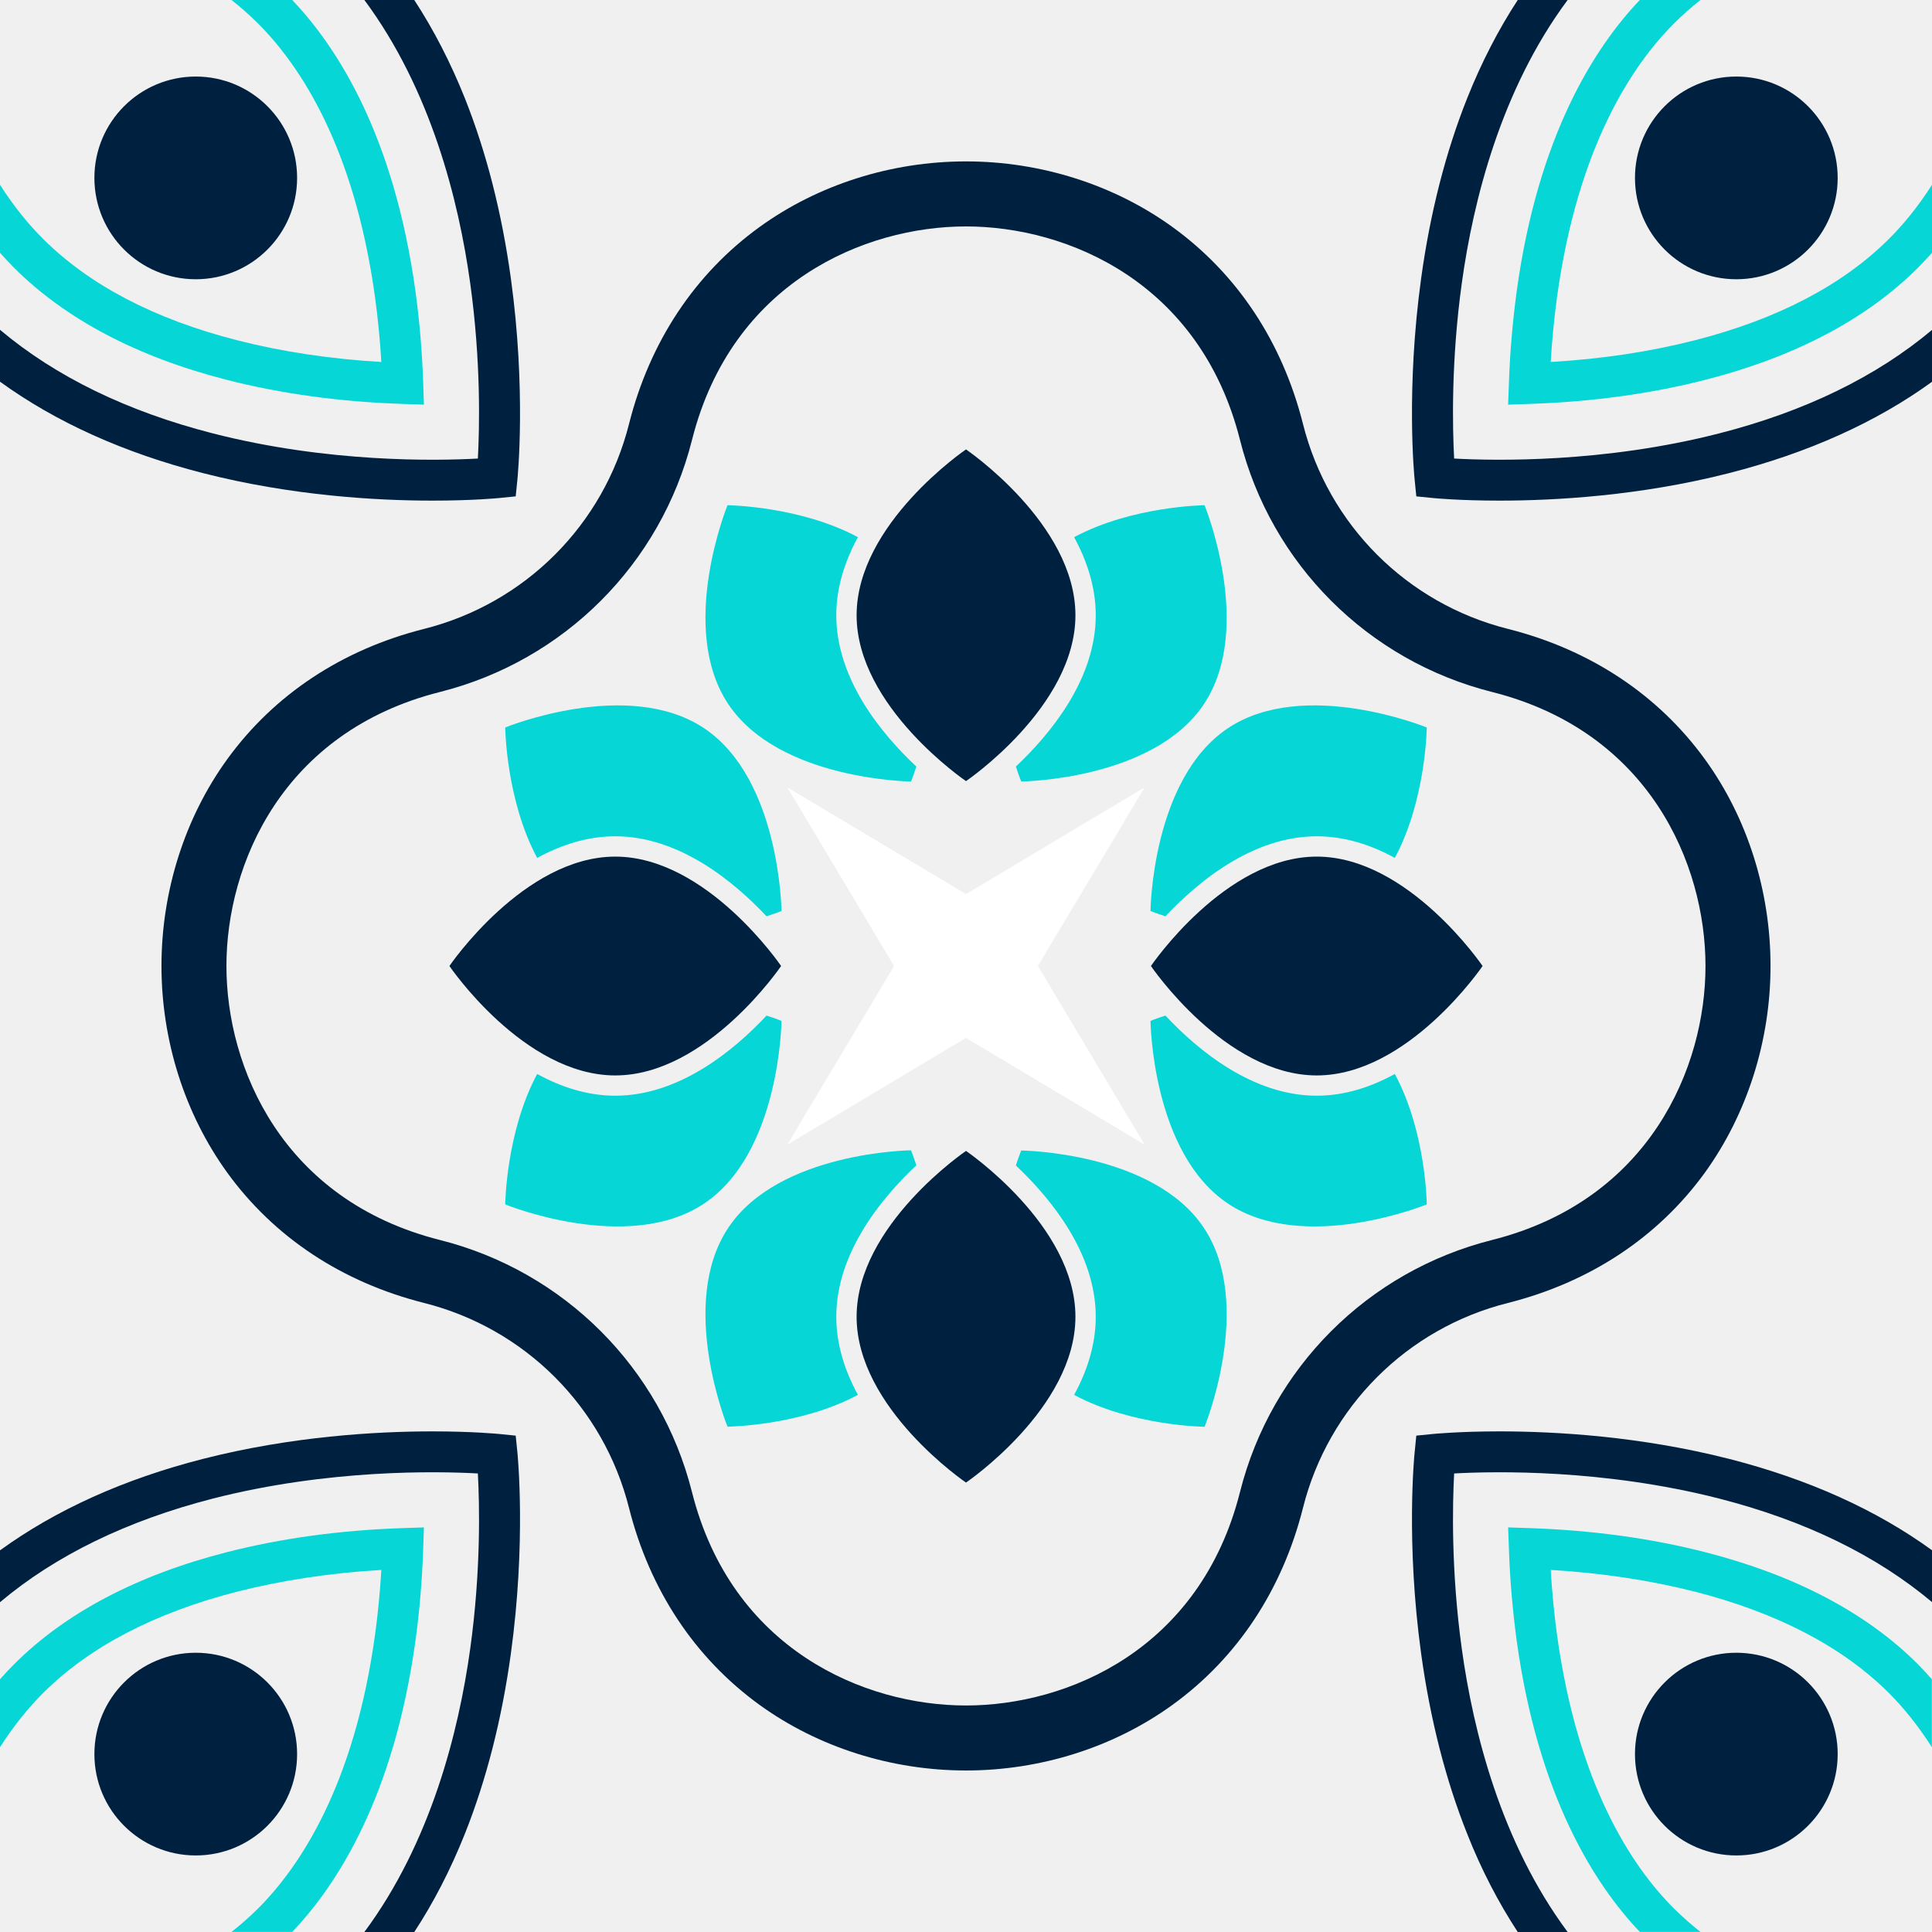
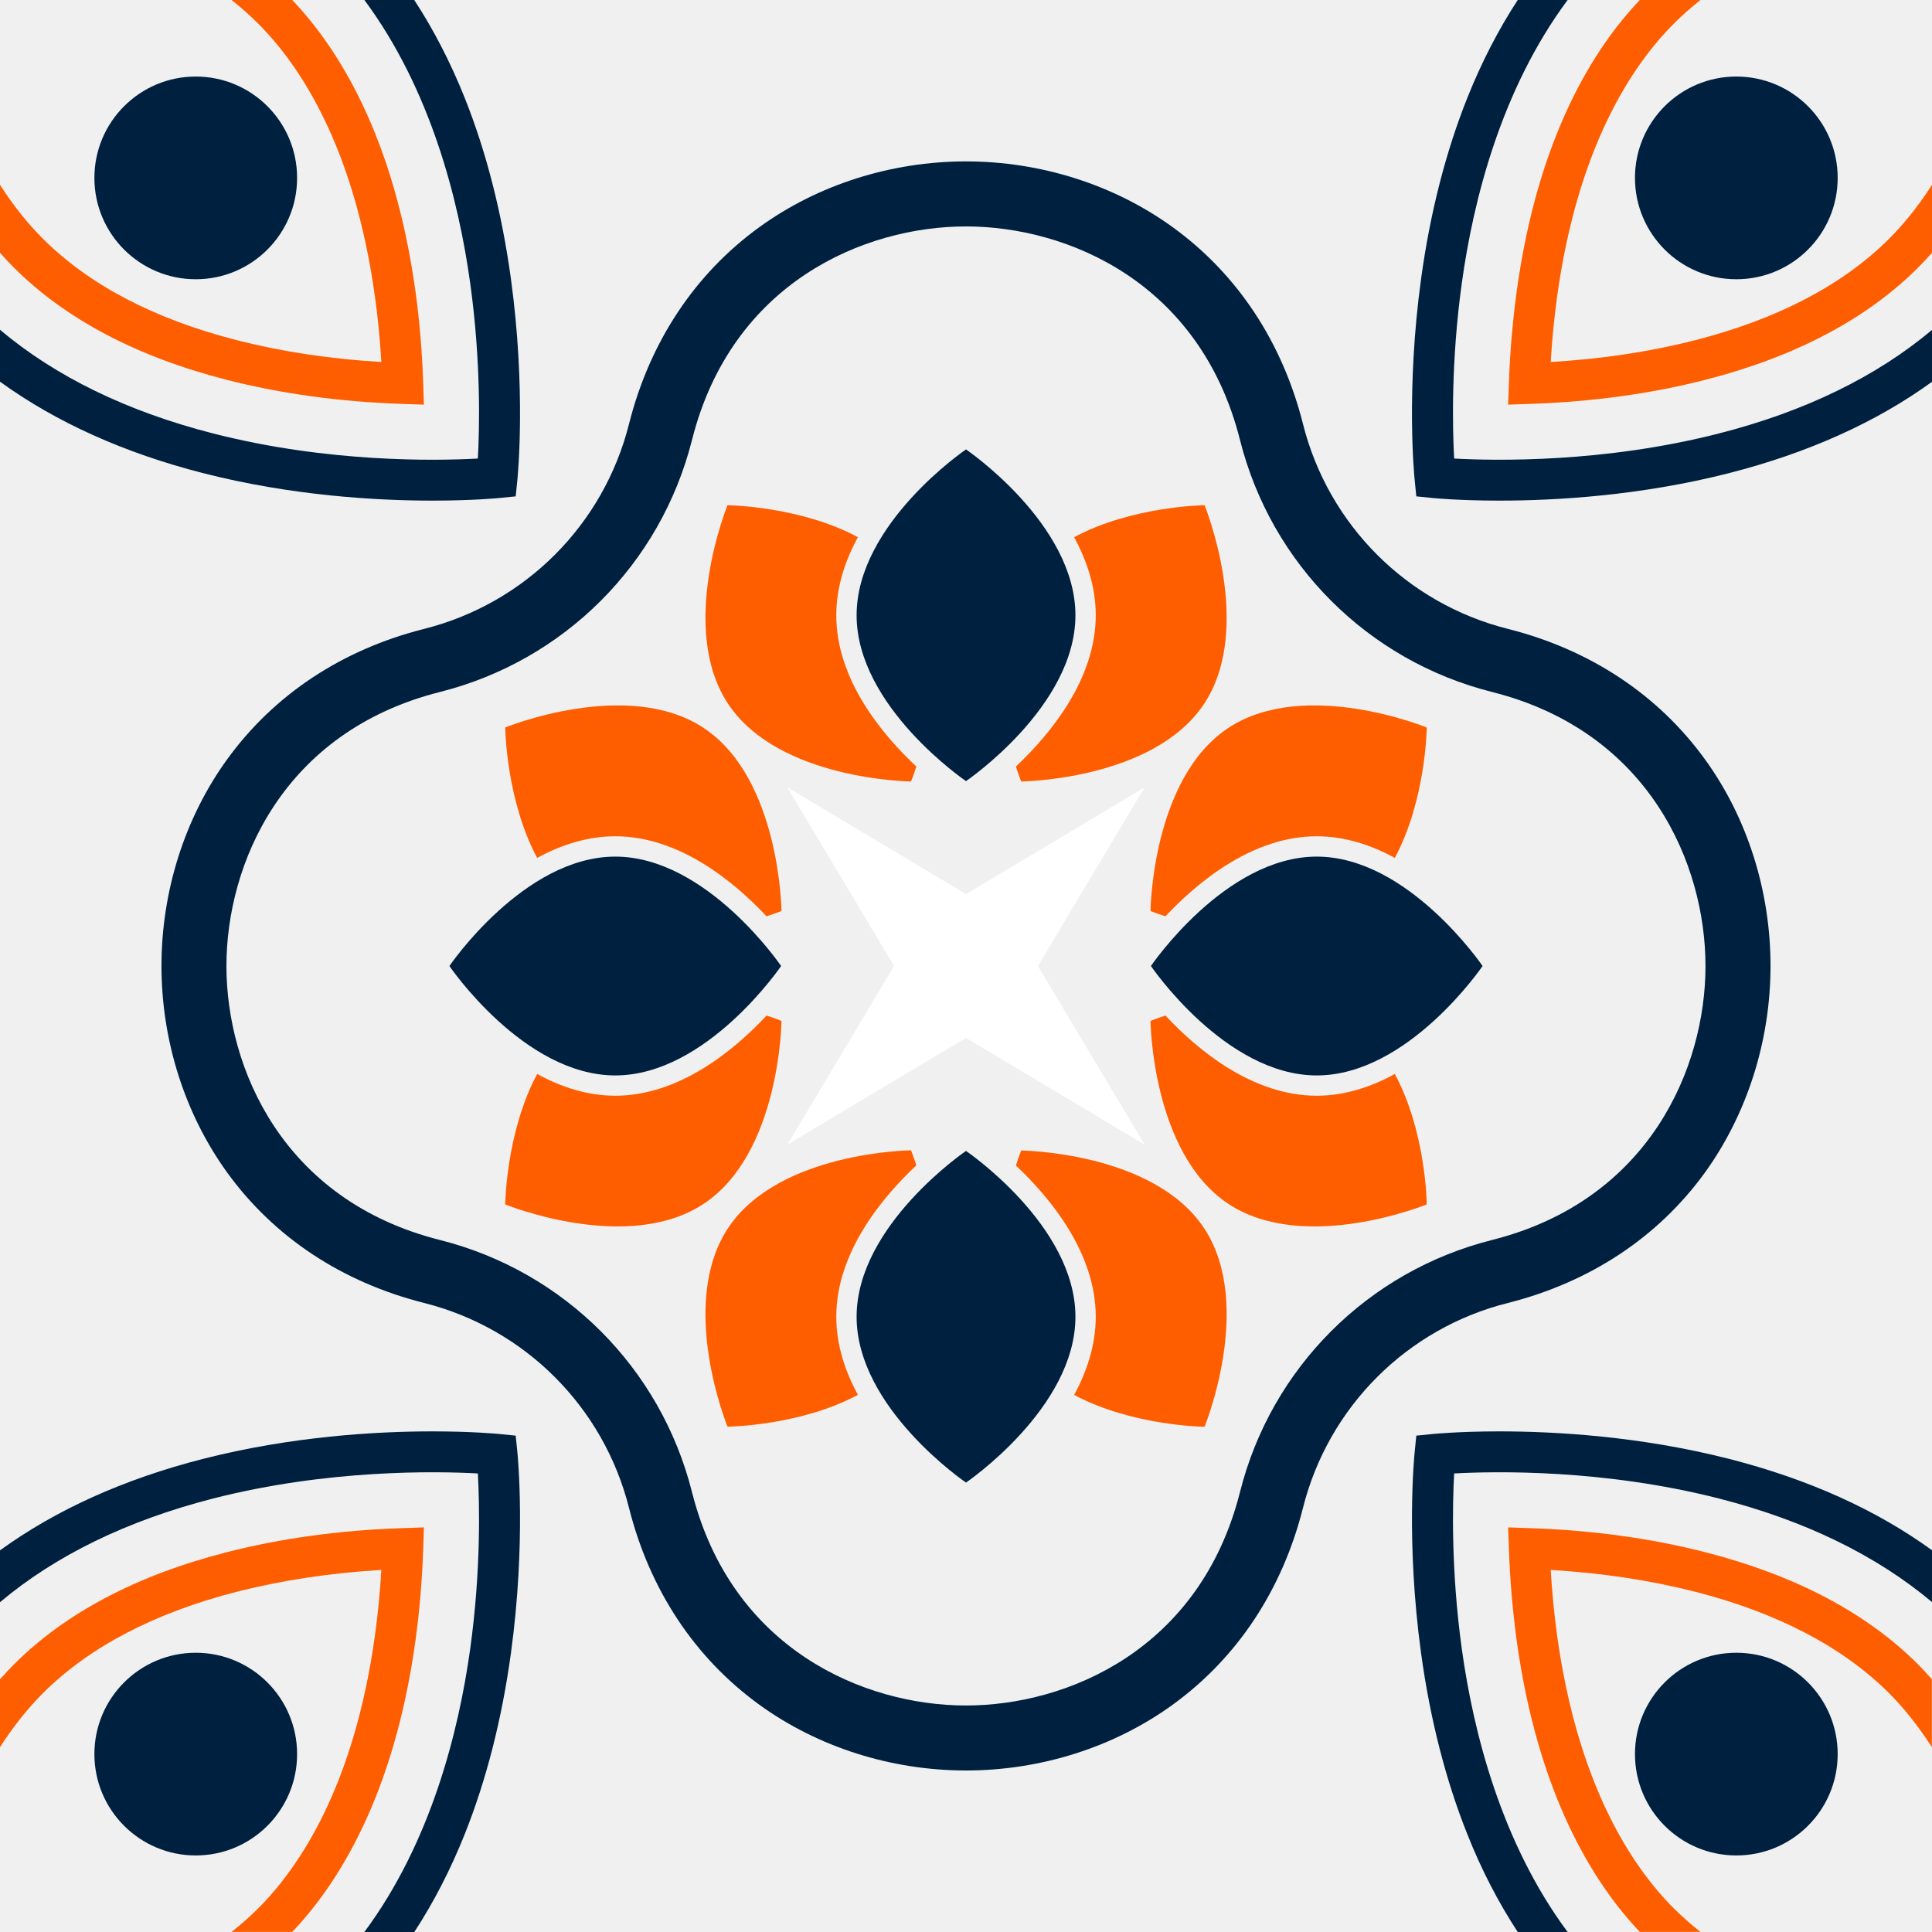
<svg xmlns="http://www.w3.org/2000/svg" version="1.1" id="Layer_1" x="0px" y="0px" width="50px" height="50px" viewBox="0 0 50 50" enable-background="new 0 0 50 50" xml:space="preserve">
  <g>
    <g>
      <g>
        <g>
          <path fill="#00203F" d="M27.832,15.923c0,2.37-2.832,4.292-2.832,4.292s-2.831-1.921-2.831-4.292      c0-2.371,2.831-4.292,2.831-4.292S27.832,13.553,27.832,15.923z" />
-           <path fill="#06d6d6" d="M21.643,15.923c0-0.729,0.228-1.413,0.56-2.021c-1.505-0.808-3.375-0.827-3.375-0.827      s-1.295,3.167,0.016,5.142c1.311,1.975,4.733,2.008,4.733,2.008s0.059-0.143,0.138-0.387      C22.818,18.998,21.643,17.58,21.643,15.923z" />
-           <path fill="#06d6d6" d="M31.174,13.075c0,0-1.871,0.019-3.376,0.827c0.331,0.608,0.56,1.292,0.56,2.021      c0,1.657-1.176,3.075-2.067,3.915c0.078,0.244,0.138,0.387,0.138,0.387s3.424-0.034,4.732-2.008      C32.469,16.243,31.174,13.075,31.174,13.075z" />
+           <path fill="#ff5e00" d="M21.643,15.923c0-0.729,0.228-1.413,0.56-2.021c-1.505-0.808-3.375-0.827-3.375-0.827      s-1.295,3.167,0.016,5.142c1.311,1.975,4.733,2.008,4.733,2.008s0.059-0.143,0.138-0.387      C22.818,18.998,21.643,17.58,21.643,15.923z" />
+           <path fill="#ff5e00" d="M31.174,13.075c0,0-1.871,0.019-3.376,0.827c0.331,0.608,0.56,1.292,0.56,2.021      c0,1.657-1.176,3.075-2.067,3.915c0.078,0.244,0.138,0.387,0.138,0.387s3.424-0.034,4.732-2.008      C32.469,16.243,31.174,13.075,31.174,13.075z" />
        </g>
        <g>
          <path fill="#00203F" d="M27.832,34.078c0-2.371-2.832-4.292-2.832-4.292s-2.831,1.921-2.831,4.292      c0,2.369,2.831,4.291,2.831,4.291S27.832,36.447,27.832,34.078z" />
-           <path fill="#06d6d6" d="M21.643,34.078c0,0.729,0.228,1.412,0.56,2.021c-1.505,0.807-3.375,0.823-3.375,0.823      s-1.295-3.167,0.016-5.142c1.312-1.977,4.733-2.01,4.733-2.01s0.059,0.145,0.138,0.389      C22.818,31.002,21.643,32.42,21.643,34.078z" />
-           <path fill="#06d6d6" d="M31.174,36.925c0,0-1.871-0.019-3.376-0.825c0.331-0.606,0.56-1.293,0.56-2.021      c0-1.658-1.176-3.076-2.067-3.916c0.078-0.244,0.138-0.388,0.138-0.388s3.424,0.033,4.732,2.009      C32.469,33.759,31.174,36.925,31.174,36.925z" />
+           <path fill="#ff5e00" d="M21.643,34.078c0,0.729,0.228,1.412,0.56,2.021c-1.505,0.807-3.375,0.823-3.375,0.823      s-1.295-3.167,0.016-5.142c1.312-1.977,4.733-2.01,4.733-2.01s0.059,0.145,0.138,0.389      C22.818,31.002,21.643,32.42,21.643,34.078z" />
+           <path fill="#ff5e00" d="M31.174,36.925c0,0-1.871-0.019-3.376-0.825c0.331-0.606,0.56-1.293,0.56-2.021      c0-1.658-1.176-3.076-2.067-3.916c0.078-0.244,0.138-0.388,0.138-0.388s3.424,0.033,4.732,2.009      C32.469,33.759,31.174,36.925,31.174,36.925z" />
        </g>
      </g>
      <g>
        <g>
          <path fill="#00203F" d="M15.923,22.169c2.37,0,4.292,2.831,4.292,2.831s-1.921,2.832-4.292,2.832      c-2.371,0-4.292-2.832-4.292-2.832S13.553,22.169,15.923,22.169z" />
-           <path fill="#06d6d6" d="M15.923,28.357c-0.729,0-1.413-0.229-2.021-0.563c-0.808,1.508-0.827,3.376-0.827,3.376      s3.167,1.295,5.142-0.019c1.975-1.313,2.008-4.73,2.008-4.73s-0.143-0.061-0.387-0.138      C18.998,27.182,17.58,28.357,15.923,28.357z" />
-           <path fill="#06d6d6" d="M13.075,18.827c0,0,0.019,1.871,0.827,3.376c0.608-0.332,1.292-0.56,2.021-0.56      c1.657,0,3.075,1.176,3.915,2.071c0.244-0.079,0.387-0.138,0.387-0.138s-0.034-3.421-2.008-4.733      C16.243,17.531,13.075,18.827,13.075,18.827z" />
+           <path fill="#ff5e00" d="M15.923,28.357c-0.729,0-1.413-0.229-2.021-0.563c-0.808,1.508-0.827,3.376-0.827,3.376      s3.167,1.295,5.142-0.019c1.975-1.313,2.008-4.73,2.008-4.73s-0.143-0.061-0.387-0.138      C18.998,27.182,17.58,28.357,15.923,28.357z" />
+           <path fill="#ff5e00" d="M13.075,18.827c0,0,0.019,1.871,0.827,3.376c0.608-0.332,1.292-0.56,2.021-0.56      c1.657,0,3.075,1.176,3.915,2.071c0.244-0.079,0.387-0.138,0.387-0.138s-0.034-3.421-2.008-4.733      C16.243,17.531,13.075,18.827,13.075,18.827z" />
        </g>
        <g>
          <path fill="#00203F" d="M34.078,22.169c-2.371,0-4.292,2.831-4.292,2.831s1.921,2.832,4.292,2.832      c2.369,0,4.291-2.832,4.291-2.832S36.447,22.169,34.078,22.169z" />
-           <path fill="#06d6d6" d="M34.078,28.357c0.729,0,1.412-0.229,2.02-0.563c0.812,1.508,0.827,3.376,0.827,3.376      s-3.167,1.295-5.142-0.019c-1.975-1.313-2.008-4.73-2.008-4.73s0.143-0.061,0.387-0.138      C31.002,27.182,32.42,28.357,34.078,28.357z" />
-           <path fill="#06d6d6" d="M36.925,18.827c0,0-0.019,1.871-0.827,3.376c-0.604-0.332-1.291-0.56-2.02-0.56      c-1.658,0-3.076,1.176-3.916,2.071c-0.244-0.079-0.387-0.138-0.387-0.138s0.033-3.421,2.008-4.733S36.925,18.827,36.925,18.827z      " />
+           <path fill="#ff5e00" d="M34.078,28.357c0.729,0,1.412-0.229,2.02-0.563c0.812,1.508,0.827,3.376,0.827,3.376      s-3.167,1.295-5.142-0.019c-1.975-1.313-2.008-4.73-2.008-4.73s0.143-0.061,0.387-0.138      C31.002,27.182,32.42,28.357,34.078,28.357z" />
+           <path fill="#ff5e00" d="M36.925,18.827c0,0-0.019,1.871-0.827,3.376c-0.604-0.332-1.291-0.56-2.02-0.56      c-1.658,0-3.076,1.176-3.916,2.071c-0.244-0.079-0.387-0.138-0.387-0.138s0.033-3.421,2.008-4.733S36.925,18.827,36.925,18.827z      " />
        </g>
      </g>
    </g>
    <polygon fill="#FFFFFF" points="20.376,20.377 25,23.139 29.623,20.377 26.861,25 29.623,29.623 25,26.861 20.376,29.623    23.139,25  " />
    <path fill="#00203F" d="M25,45.82c-1.934,0-3.832-0.604-5.346-1.7c-1.673-1.212-2.84-2.974-3.375-5.095   c-0.659-2.613-2.691-4.646-5.304-5.305c-2.122-0.535-3.884-1.701-5.096-3.375c-1.096-1.517-1.7-3.412-1.7-5.348   c0-1.934,0.604-3.833,1.7-5.346c1.212-1.673,2.974-2.84,5.096-3.375c2.613-0.659,4.646-2.691,5.304-5.304   c0.535-2.122,1.702-3.884,3.375-5.095c1.514-1.097,3.412-1.7,5.346-1.7c1.934,0,3.832,0.604,5.346,1.7   c1.674,1.211,2.84,2.973,3.375,5.095c0.658,2.613,2.691,4.646,5.305,5.304c2.121,0.535,3.886,1.702,5.098,3.375   c1.098,1.514,1.697,3.412,1.697,5.346c0,1.936-0.604,3.832-1.697,5.348c-1.212,1.674-2.977,2.84-5.098,3.375   c-2.61,0.655-4.646,2.688-5.305,5.303c-0.535,2.123-1.701,3.885-3.375,5.097C28.832,45.217,26.934,45.82,25,45.82z M25,5.86   c-2.629,0-6.063,1.448-7.091,5.526c-0.81,3.213-3.31,5.712-6.522,6.522C7.307,18.937,5.86,22.371,5.86,25   c0,2.628,1.447,6.063,5.526,7.091c3.213,0.81,5.712,3.31,6.522,6.522c1.028,4.078,4.462,5.525,7.091,5.525s6.063-1.447,7.092-5.525   c0.81-3.215,3.31-5.713,6.522-6.522c4.078-1.028,5.525-4.463,5.525-7.091c0-2.629-1.447-6.064-5.525-7.092   c-3.215-0.81-5.713-3.31-6.522-6.522C31.063,7.308,27.629,5.86,25,5.86z" />
  </g>
  <g>
    <g>
      <g>
        <path fill="#00203F" d="M11.192,12.956c1.046,0,1.696-0.064,1.724-0.067l0.43-0.043l0.044-0.43     c0.009-0.093,0.228-2.33-0.169-5.212c-0.234-1.699-0.635-3.269-1.192-4.666C11.66,1.616,11.223,0.768,10.721,0H9.43     c1.72,2.316,2.44,5.181,2.738,7.323c0.283,2.034,0.242,3.765,0.199,4.544c-1.063,0.059-3.869,0.114-6.851-0.649     C3.292,10.649,1.441,9.748,0,8.535v1.343c1.447,1.048,3.207,1.842,5.253,2.366C7.557,12.833,9.754,12.956,11.192,12.956z" />
-         <path fill="#06d6d6" d="M5.871,9.831c1.402,0.359,2.928,0.568,4.535,0.622l0.565,0.019l-0.019-0.566     c-0.027-0.802-0.094-1.597-0.199-2.362C10.199,3.523,8.741,1.236,7.563,0H5.992c0.244,0.193,0.474,0.396,0.687,0.609     C7.764,1.694,9.17,3.803,9.705,7.688c0.076,0.547,0.13,1.11,0.164,1.68c-1.32-0.077-2.574-0.266-3.735-0.563     c-2.136-0.546-3.826-1.43-5.023-2.627C0.76,5.829,0.377,5.372,0,4.783v1.759C0.123,6.681,0.244,6.81,0.361,6.927     C1.694,8.259,3.548,9.237,5.871,9.831z" />
+         <path fill="#ff5e00" d="M5.871,9.831c1.402,0.359,2.928,0.568,4.535,0.622l0.565,0.019l-0.019-0.566     c-0.027-0.802-0.094-1.597-0.199-2.362C10.199,3.523,8.741,1.236,7.563,0H5.992c0.244,0.193,0.474,0.396,0.687,0.609     C7.764,1.694,9.17,3.803,9.705,7.688c0.076,0.547,0.13,1.11,0.164,1.68c-1.32-0.077-2.574-0.266-3.735-0.563     c-2.136-0.546-3.826-1.43-5.023-2.627C0.76,5.829,0.377,5.372,0,4.783v1.759C0.123,6.681,0.244,6.81,0.361,6.927     C1.694,8.259,3.548,9.237,5.871,9.831z" />
      </g>
      <circle fill="#00203F" cx="5.066" cy="4.604" r="2.623" />
    </g>
    <g>
      <g>
        <path fill="#00203F" d="M38.809,12.956c-1.047,0-1.697-0.064-1.725-0.067l-0.43-0.043l-0.043-0.43     c-0.01-0.093-0.229-2.33,0.168-5.212c0.234-1.699,0.636-3.269,1.193-4.666C38.34,1.616,38.777,0.768,39.279,0h1.291     c-1.721,2.316-2.441,5.181-2.738,7.323c-0.282,2.034-0.241,3.765-0.199,4.544c1.063,0.059,3.869,0.114,6.852-0.649     c2.228-0.569,4.074-1.47,5.519-2.683v1.343c-1.444,1.048-3.206,1.842-5.254,2.366C42.443,12.833,40.246,12.956,38.809,12.956z" />
-         <path fill="#06d6d6" d="M44.129,9.831c-1.4,0.359-2.928,0.568-4.533,0.622l-0.566,0.019l0.021-0.566     c0.026-0.802,0.098-1.597,0.2-2.362C39.803,3.523,41.26,1.236,42.438,0h1.57c-0.244,0.193-0.473,0.396-0.686,0.609     c-1.086,1.085-2.49,3.194-3.026,7.079c-0.075,0.547-0.13,1.11-0.163,1.68c1.319-0.077,2.573-0.266,3.734-0.563     c2.137-0.546,3.826-1.43,5.023-2.627C49.24,5.829,49.623,5.372,50,4.783v1.759c-0.123,0.139-0.244,0.268-0.361,0.385     C48.307,8.259,46.452,9.237,44.129,9.831z" />
+         <path fill="#ff5e00" d="M44.129,9.831c-1.4,0.359-2.928,0.568-4.533,0.622l-0.566,0.019l0.021-0.566     c0.026-0.802,0.098-1.597,0.2-2.362C39.803,3.523,41.26,1.236,42.438,0h1.57c-0.244,0.193-0.473,0.396-0.686,0.609     c-1.086,1.085-2.49,3.194-3.026,7.079c-0.075,0.547-0.13,1.11-0.163,1.68c1.319-0.077,2.573-0.266,3.734-0.563     c2.137-0.546,3.826-1.43,5.023-2.627C49.24,5.829,49.623,5.372,50,4.783v1.759c-0.123,0.139-0.244,0.268-0.361,0.385     C48.307,8.259,46.452,9.237,44.129,9.831z" />
      </g>
      <circle fill="#00203F" cx="44.936" cy="4.604" r="2.623" />
    </g>
  </g>
  <g>
    <g>
      <g>
        <path fill="#00203F" d="M11.192,37.044c1.046,0,1.696,0.065,1.724,0.067l0.43,0.043l0.044,0.431     c0.009,0.093,0.228,2.329-0.169,5.212c-0.234,1.699-0.635,3.27-1.192,4.666c-0.368,0.922-0.805,1.77-1.307,2.537H9.43     c1.72-2.316,2.44-5.182,2.738-7.322c0.283-2.033,0.242-3.766,0.199-4.545c-1.063-0.059-3.869-0.113-6.851,0.648     C3.292,39.352,1.441,40.252,0,41.465v-1.342c1.447-1.049,3.207-1.844,5.253-2.367C7.557,37.168,9.754,37.044,11.192,37.044z" />
-         <path fill="#06d6d6" d="M5.871,40.17c1.402-0.359,2.928-0.568,4.535-0.622l0.565-0.019l-0.019,0.563     c-0.027,0.805-0.094,1.6-0.199,2.363c-0.554,4.021-2.012,6.309-3.19,7.543H5.992c0.244-0.191,0.474-0.396,0.687-0.607     c1.085-1.084,2.491-3.193,3.026-7.078c0.076-0.547,0.13-1.108,0.164-1.683c-1.32,0.077-2.574,0.269-3.735,0.563     c-2.136,0.548-3.826,1.431-5.023,2.627C0.76,44.172,0.377,44.629,0,45.217v-1.758c0.123-0.139,0.244-0.268,0.361-0.385     C1.694,41.74,3.548,40.764,5.871,40.17z" />
+         <path fill="#ff5e00" d="M5.871,40.17c1.402-0.359,2.928-0.568,4.535-0.622l0.565-0.019l-0.019,0.563     c-0.027,0.805-0.094,1.6-0.199,2.363c-0.554,4.021-2.012,6.309-3.19,7.543H5.992c0.244-0.191,0.474-0.396,0.687-0.607     c1.085-1.084,2.491-3.193,3.026-7.078c0.076-0.547,0.13-1.108,0.164-1.683c-1.32,0.077-2.574,0.269-3.735,0.563     c-2.136,0.548-3.826,1.431-5.023,2.627C0.76,44.172,0.377,44.629,0,45.217v-1.758c0.123-0.139,0.244-0.268,0.361-0.385     C1.694,41.74,3.548,40.764,5.871,40.17z" />
      </g>
      <circle fill="#00203F" cx="5.066" cy="45.396" r="2.623" />
    </g>
    <g>
      <g>
        <path fill="#00203F" d="M38.809,37.044c-1.047,0-1.697,0.065-1.725,0.067l-0.43,0.043l-0.043,0.431     c-0.01,0.093-0.229,2.329,0.168,5.212c0.234,1.699,0.636,3.27,1.193,4.666c0.364,0.922,0.805,1.77,1.307,2.537h1.291     c-1.721-2.316-2.441-5.182-2.738-7.322c-0.282-2.033-0.241-3.766-0.199-4.545c1.063-0.059,3.869-0.113,6.852,0.648     c2.228,0.57,4.074,1.471,5.519,2.684v-1.342c-1.444-1.049-3.206-1.844-5.254-2.367C42.443,37.168,40.246,37.044,38.809,37.044z" />
-         <path fill="#06d6d6" d="M44.129,40.17c-1.4-0.359-2.928-0.568-4.533-0.622l-0.566-0.019l0.021,0.563     c0.026,0.805,0.098,1.6,0.2,2.363c0.556,4.021,2.013,6.309,3.188,7.543h1.569c-0.243-0.191-0.473-0.396-0.687-0.607     c-1.086-1.084-2.489-3.193-3.025-7.078c-0.074-0.547-0.13-1.108-0.163-1.683c1.319,0.077,2.573,0.269,3.734,0.563     c2.137,0.548,3.825,1.431,5.022,2.627c0.351,0.351,0.73,0.808,1.107,1.396v-1.758c-0.123-0.14-0.244-0.269-0.359-0.386     C48.307,41.74,46.452,40.764,44.129,40.17z" />
+         <path fill="#ff5e00" d="M44.129,40.17c-1.4-0.359-2.928-0.568-4.533-0.622l-0.566-0.019l0.021,0.563     c0.026,0.805,0.098,1.6,0.2,2.363c0.556,4.021,2.013,6.309,3.188,7.543h1.569c-0.243-0.191-0.473-0.396-0.687-0.607     c-1.086-1.084-2.489-3.193-3.025-7.078c-0.074-0.547-0.13-1.108-0.163-1.683c1.319,0.077,2.573,0.269,3.734,0.563     c2.137,0.548,3.825,1.431,5.022,2.627c0.351,0.351,0.73,0.808,1.107,1.396v-1.758c-0.123-0.14-0.244-0.269-0.359-0.386     C48.307,41.74,46.452,40.764,44.129,40.17z" />
      </g>
      <circle fill="#00203F" cx="44.936" cy="45.396" r="2.623" />
    </g>
  </g>
</svg>
